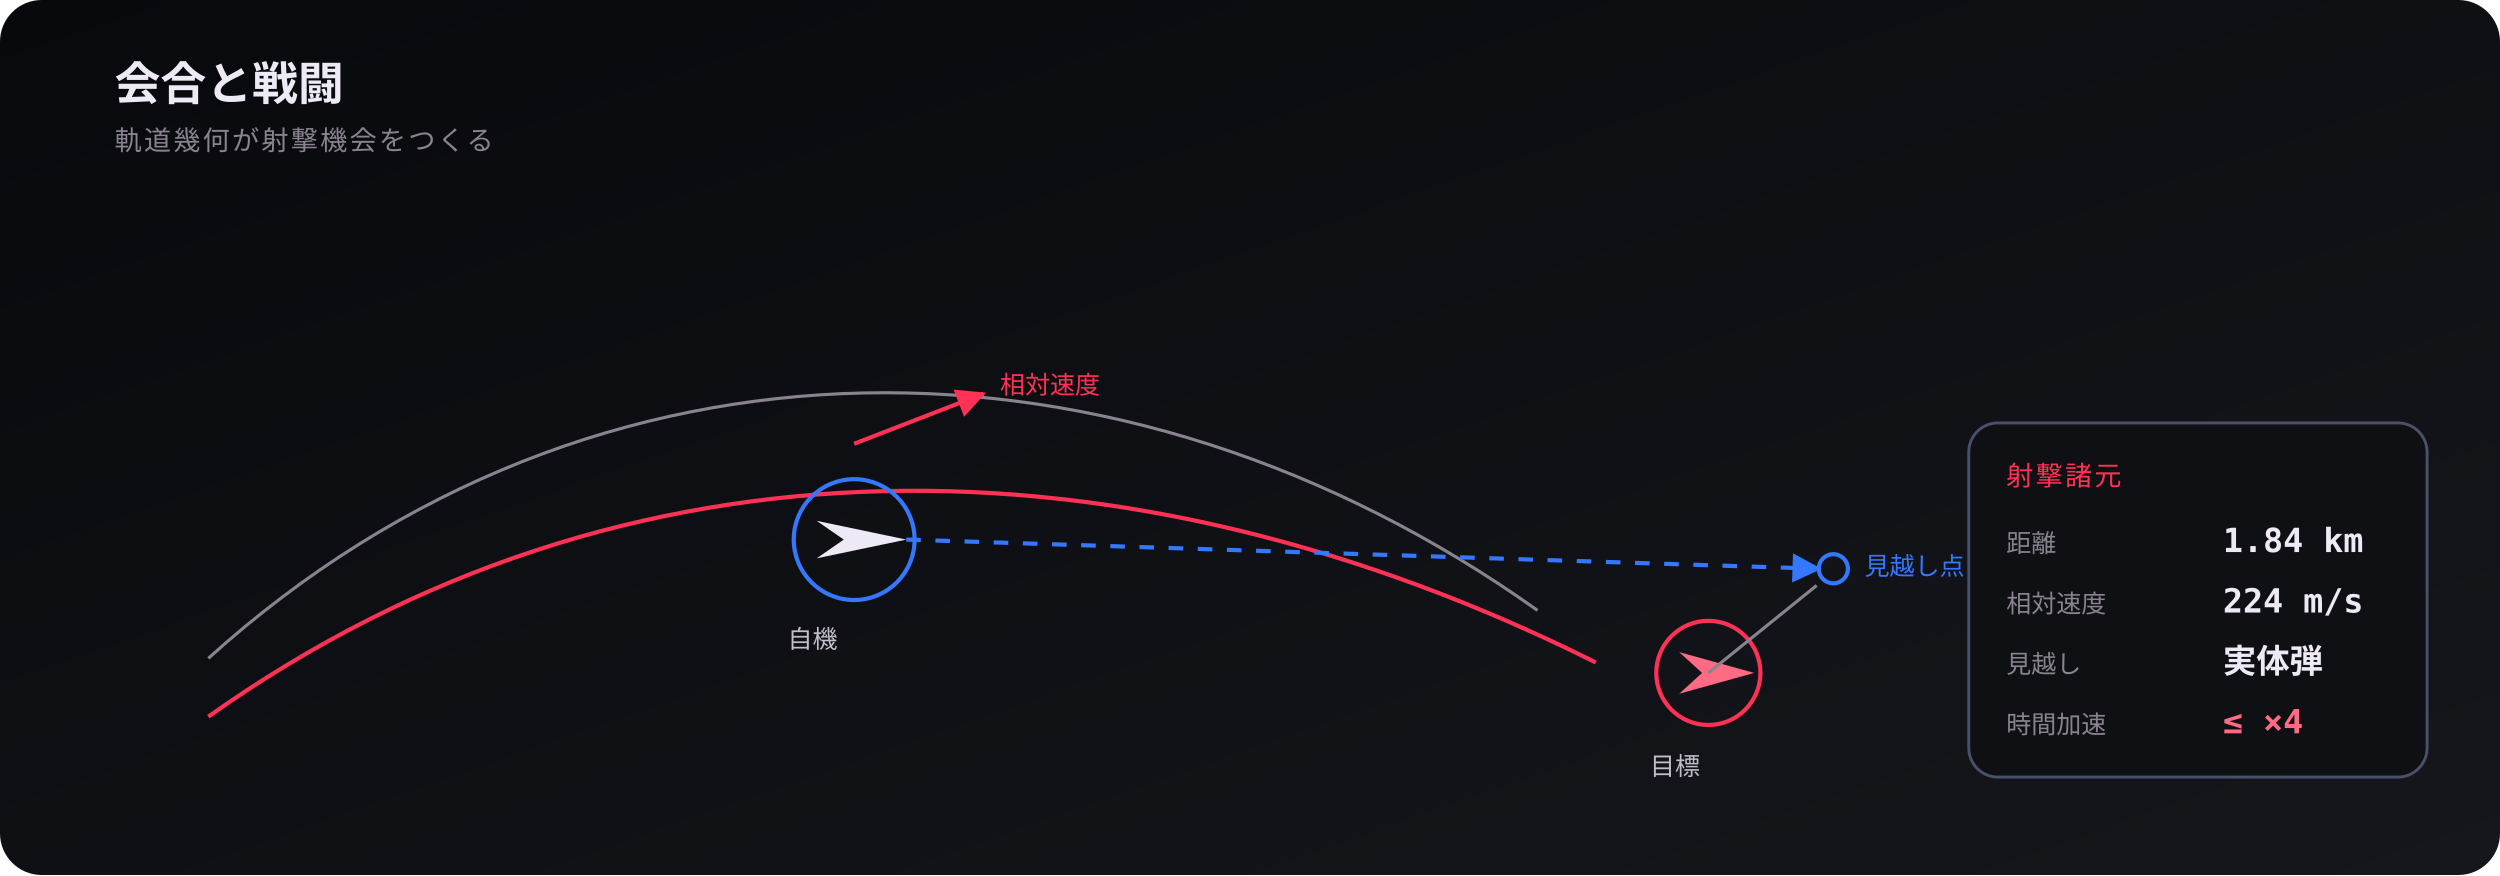
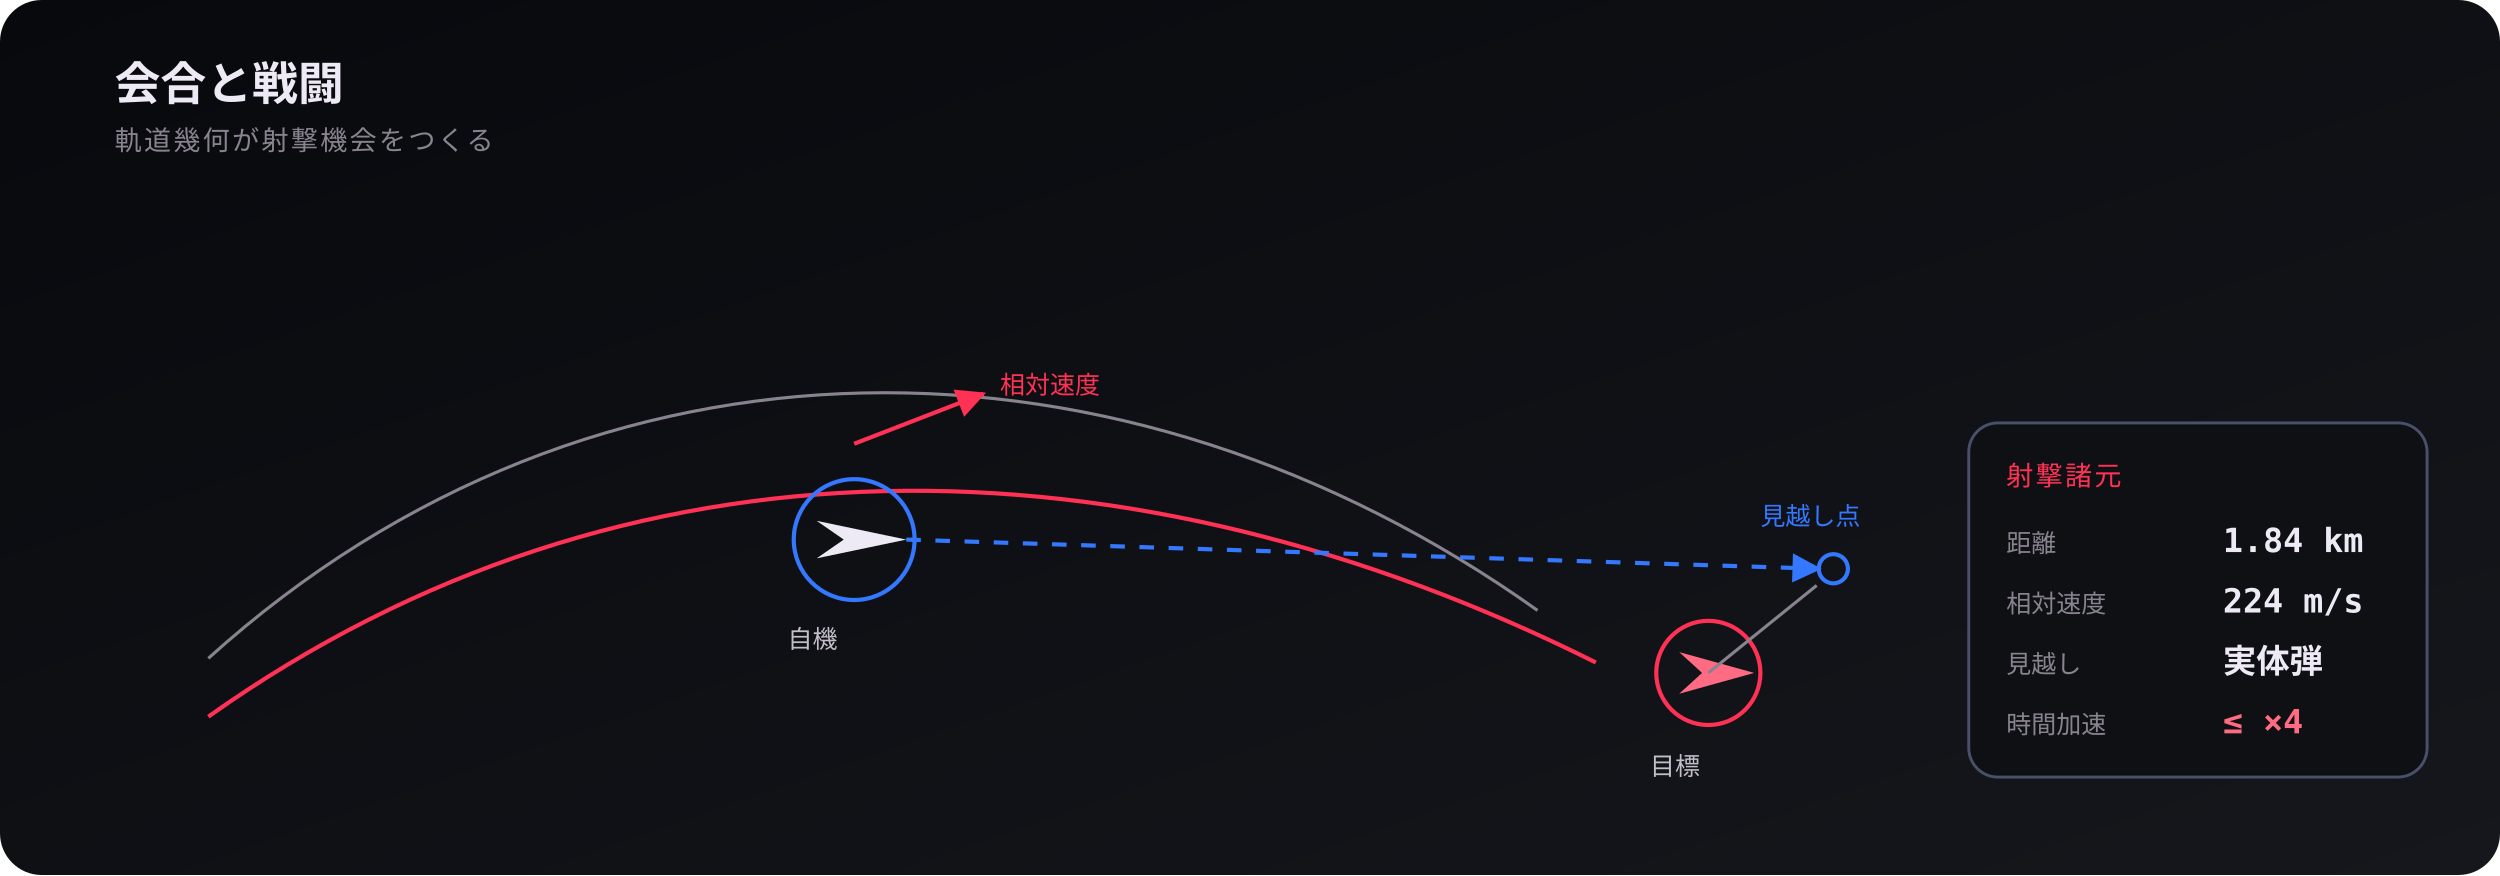
<svg xmlns="http://www.w3.org/2000/svg" width="1200" height="420" viewBox="0 0 1200 420">
  <defs>
    <style>
.m{font-family:ui-monospace,SFMono-Regular,Menlo,Consolas,monospace}.sans{font-family:system-ui,-apple-system,sans-serif}
.t{fill:#eeeaf5}.b{fill:#c3bec9}.d{fill:#89838f}.f{fill:#5f5a65}.a{fill:#ff3155}.an{fill:#ff6b82}.s{fill:#3478ff}
.box{fill:#0e1014;stroke:#48506a;stroke-width:1.4}.soft{fill:#15171c}.line{fill:none;stroke:#89838f;stroke-width:1.5}.accent{fill:none;stroke:#ff3155;stroke-width:2}.signal{fill:none;stroke:#3478ff;stroke-width:2}.dash{stroke-dasharray:7 7}
.h{font-size:22px;font-weight:700}.k{font-size:13px;letter-spacing:1.1px}.v{font-size:16px;font-weight:600}.sm{font-size:12px}.xs{font-size:10px;letter-spacing:.8px}
</style>
    <linearGradient id="bg" x1="0" y1="0" x2="1" y2="1">
      <stop stop-color="#08090d" />
      <stop offset="1" stop-color="#15171c" />
    </linearGradient>
    <filter id="glow">
      <feGaussianBlur stdDeviation="4" result="b" />
      <feMerge>
        <feMergeNode in="b" />
        <feMergeNode in="SourceGraphic" />
      </feMerge>
    </filter>
    <marker id="arrR" viewBox="0 0 10 10" refX="9" refY="5" markerWidth="7" markerHeight="7" orient="auto">
      <path d="M0 0L10 5 0 10Z" fill="#ff3155" />
    </marker>
    <marker id="arrB" viewBox="0 0 10 10" refX="9" refY="5" markerWidth="7" markerHeight="7" orient="auto">
      <path d="M0 0L10 5 0 10Z" fill="#3478ff" />
    </marker>
  </defs>
  <rect width="1200" height="420" rx="20" fill="url(#bg)" />
  <text x="55" y="48" class="m t h">会合と戦闘</text>
  <text x="55" y="72" class="m d k">軌道幾何が射撃機会をつくる</text>
  <g transform="translate(60 108)">
    <path d="M40 208C226 40 480 44 678 185" class="line" />
    <path d="M40 236C240 94 482 98 706 210" class="accent" />
    <g transform="translate(350 151)">
      <path d="M-18-9L25 0-18 9-5 0Z" fill="#eeeaf5" />
      <circle r="29" class="signal" />
      <text x="-32" y="52" class="m b sm">自機</text>
    </g>
    <g transform="translate(760 215)">
      <path d="M-14-10L22 0-14 10-3 0Z" fill="#ff6b82" />
      <circle r="25" class="accent" />
      <text x="-28" y="49" class="m b sm">目標</text>
    </g>
    <circle cx="820" cy="165" r="7" class="signal" />
-     <text x="835" y="168" class="m s sm">見越し点</text>
+     <text x="785" y="144" class="m s sm">見越し点</text>
    <path d="M375 151L813 165" class="signal dash" marker-end="url(#arrB)" />
    <path d="M760 215L812 173" class="line" />
    <path d="M350 105L412 81" class="accent" marker-end="url(#arrR)" />
    <text x="420" y="81" class="m a sm">相対速度</text>
    <g transform="translate(885 95)">
      <rect width="220" height="170" rx="14" class="box" />
      <text x="18" y="30" class="m a k">射撃諸元</text>
      <text x="18" y="62" class="m d sm">距離</text>
      <text x="122" y="62" class="m t v">1.84 km</text>
      <text x="18" y="91" class="m d sm">相対速度</text>
      <text x="122" y="91" class="m t v">224 m/s</text>
      <text x="18" y="120" class="m d sm">見越し</text>
      <text x="122" y="120" class="m t v">実体弾</text>
      <text x="18" y="149" class="m d sm">時間加速</text>
      <text x="122" y="149" class="m an v">≤ ×4</text>
    </g>
  </g>
</svg>
